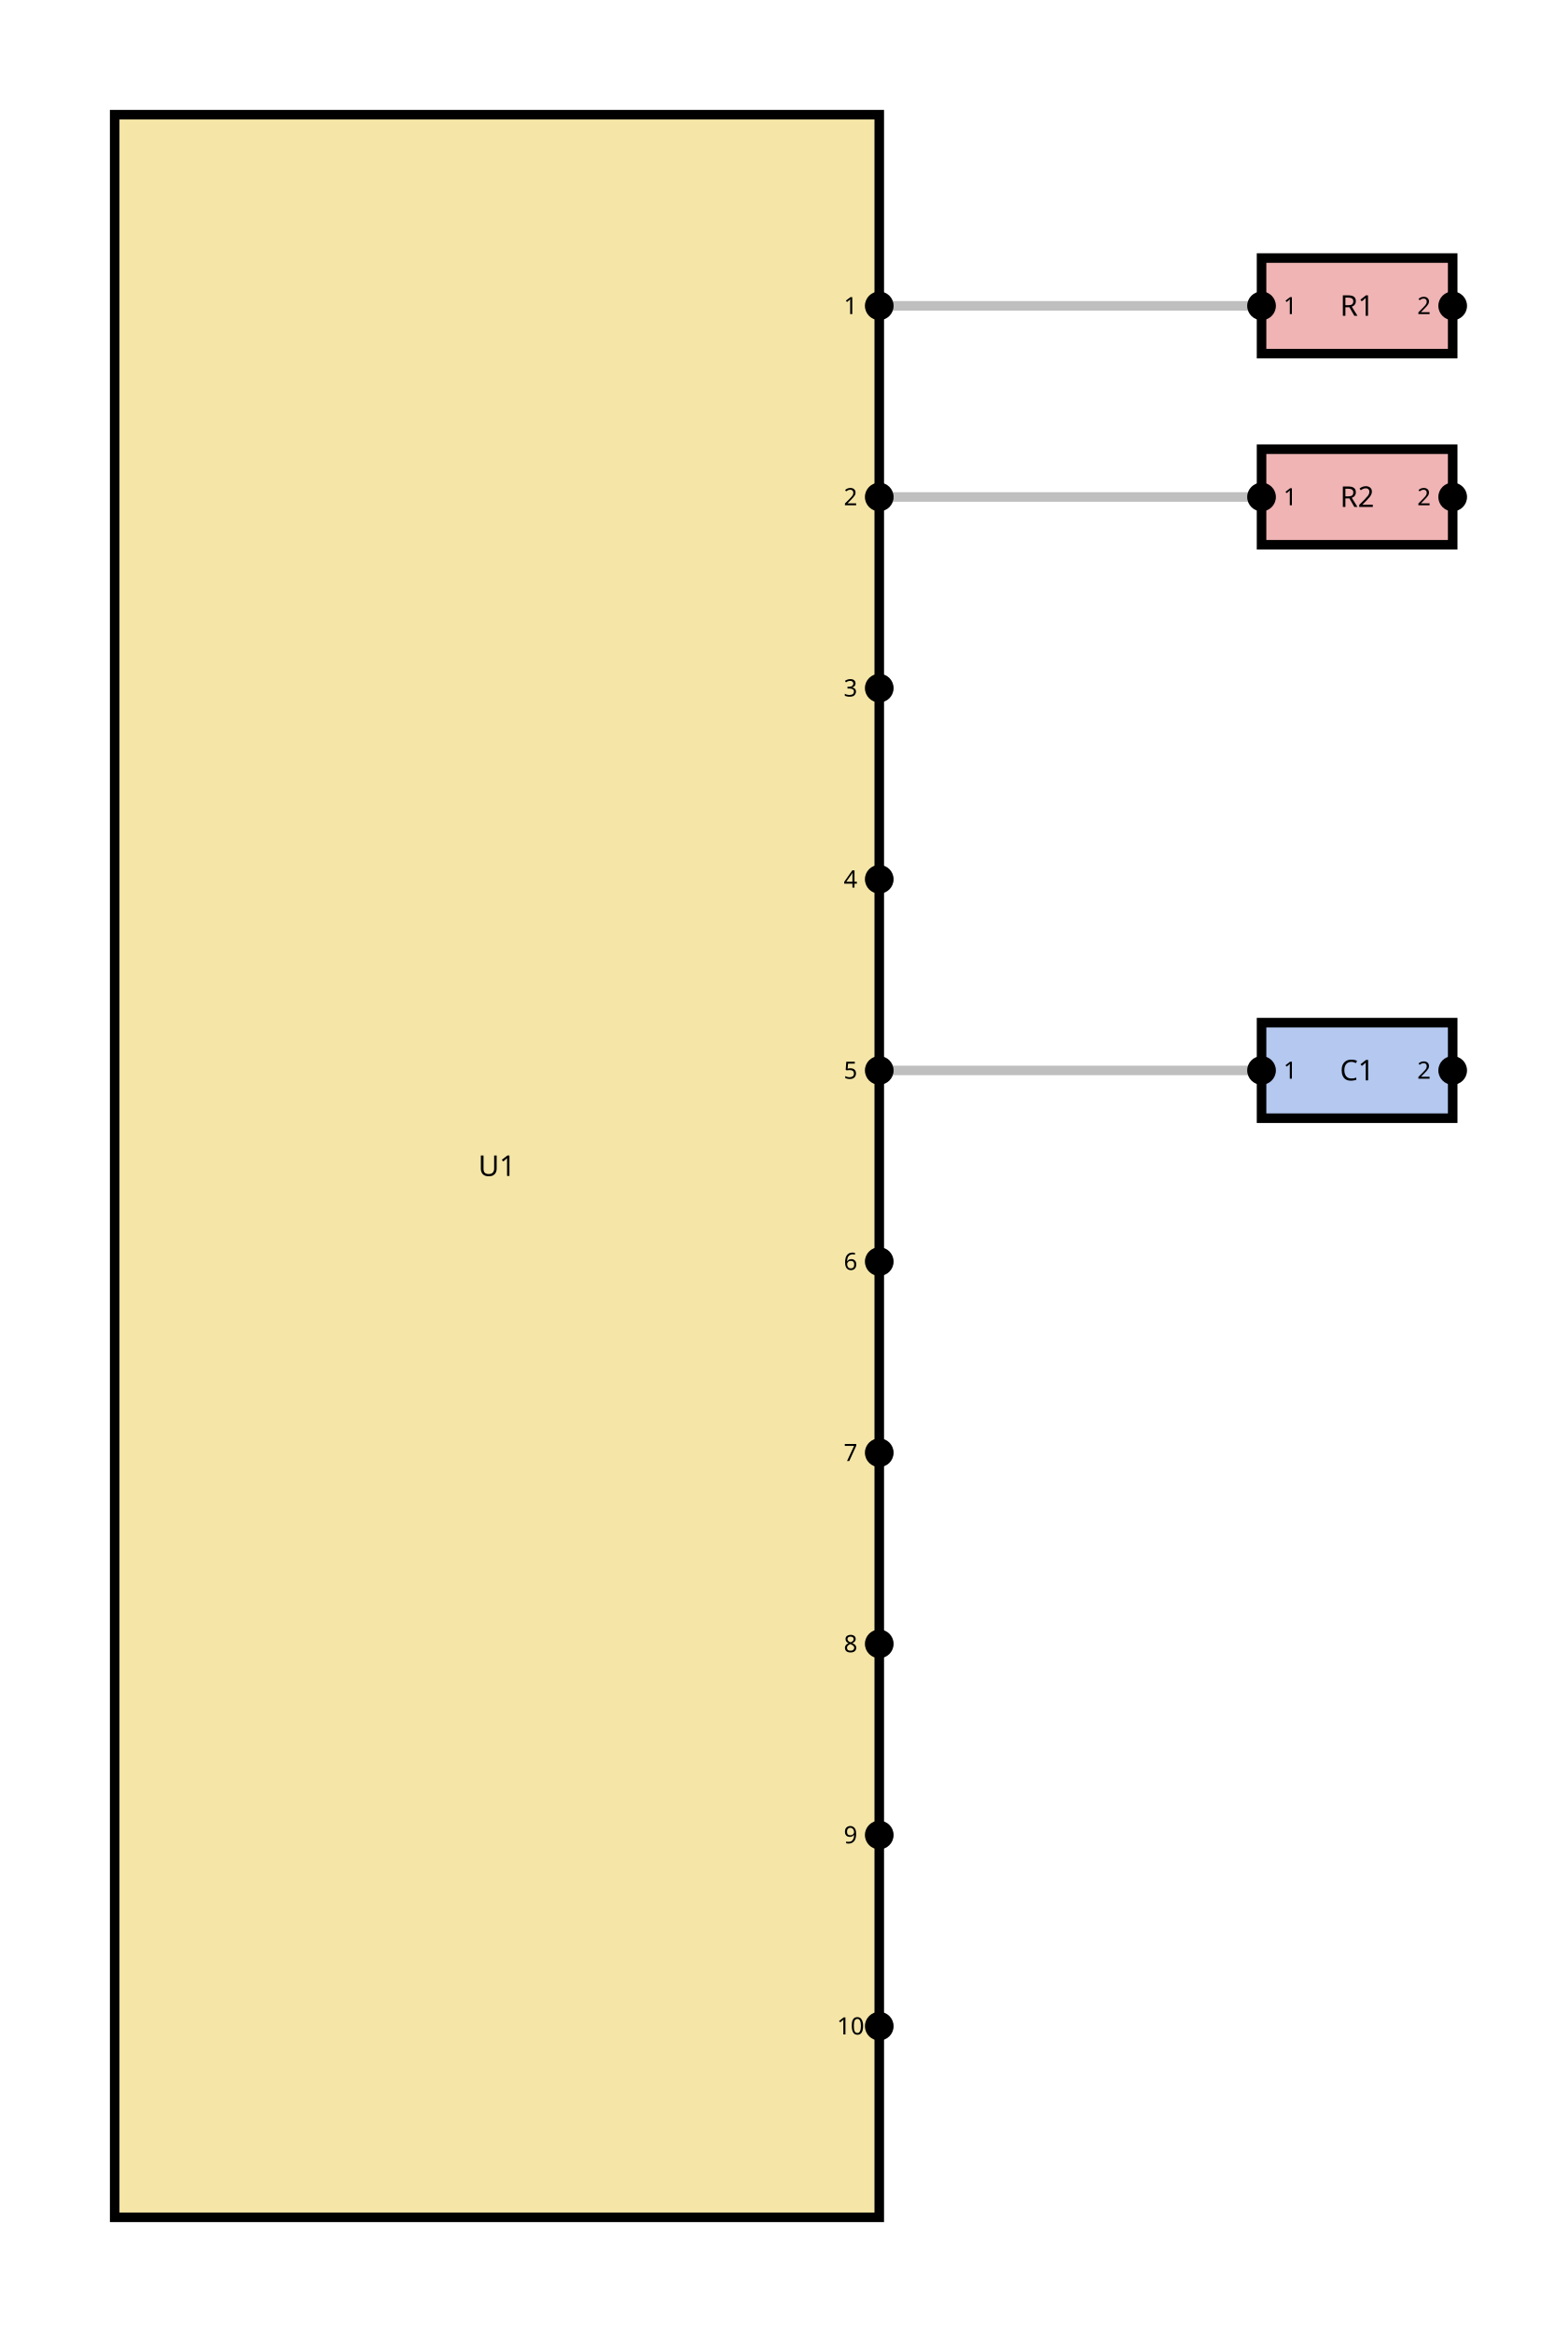
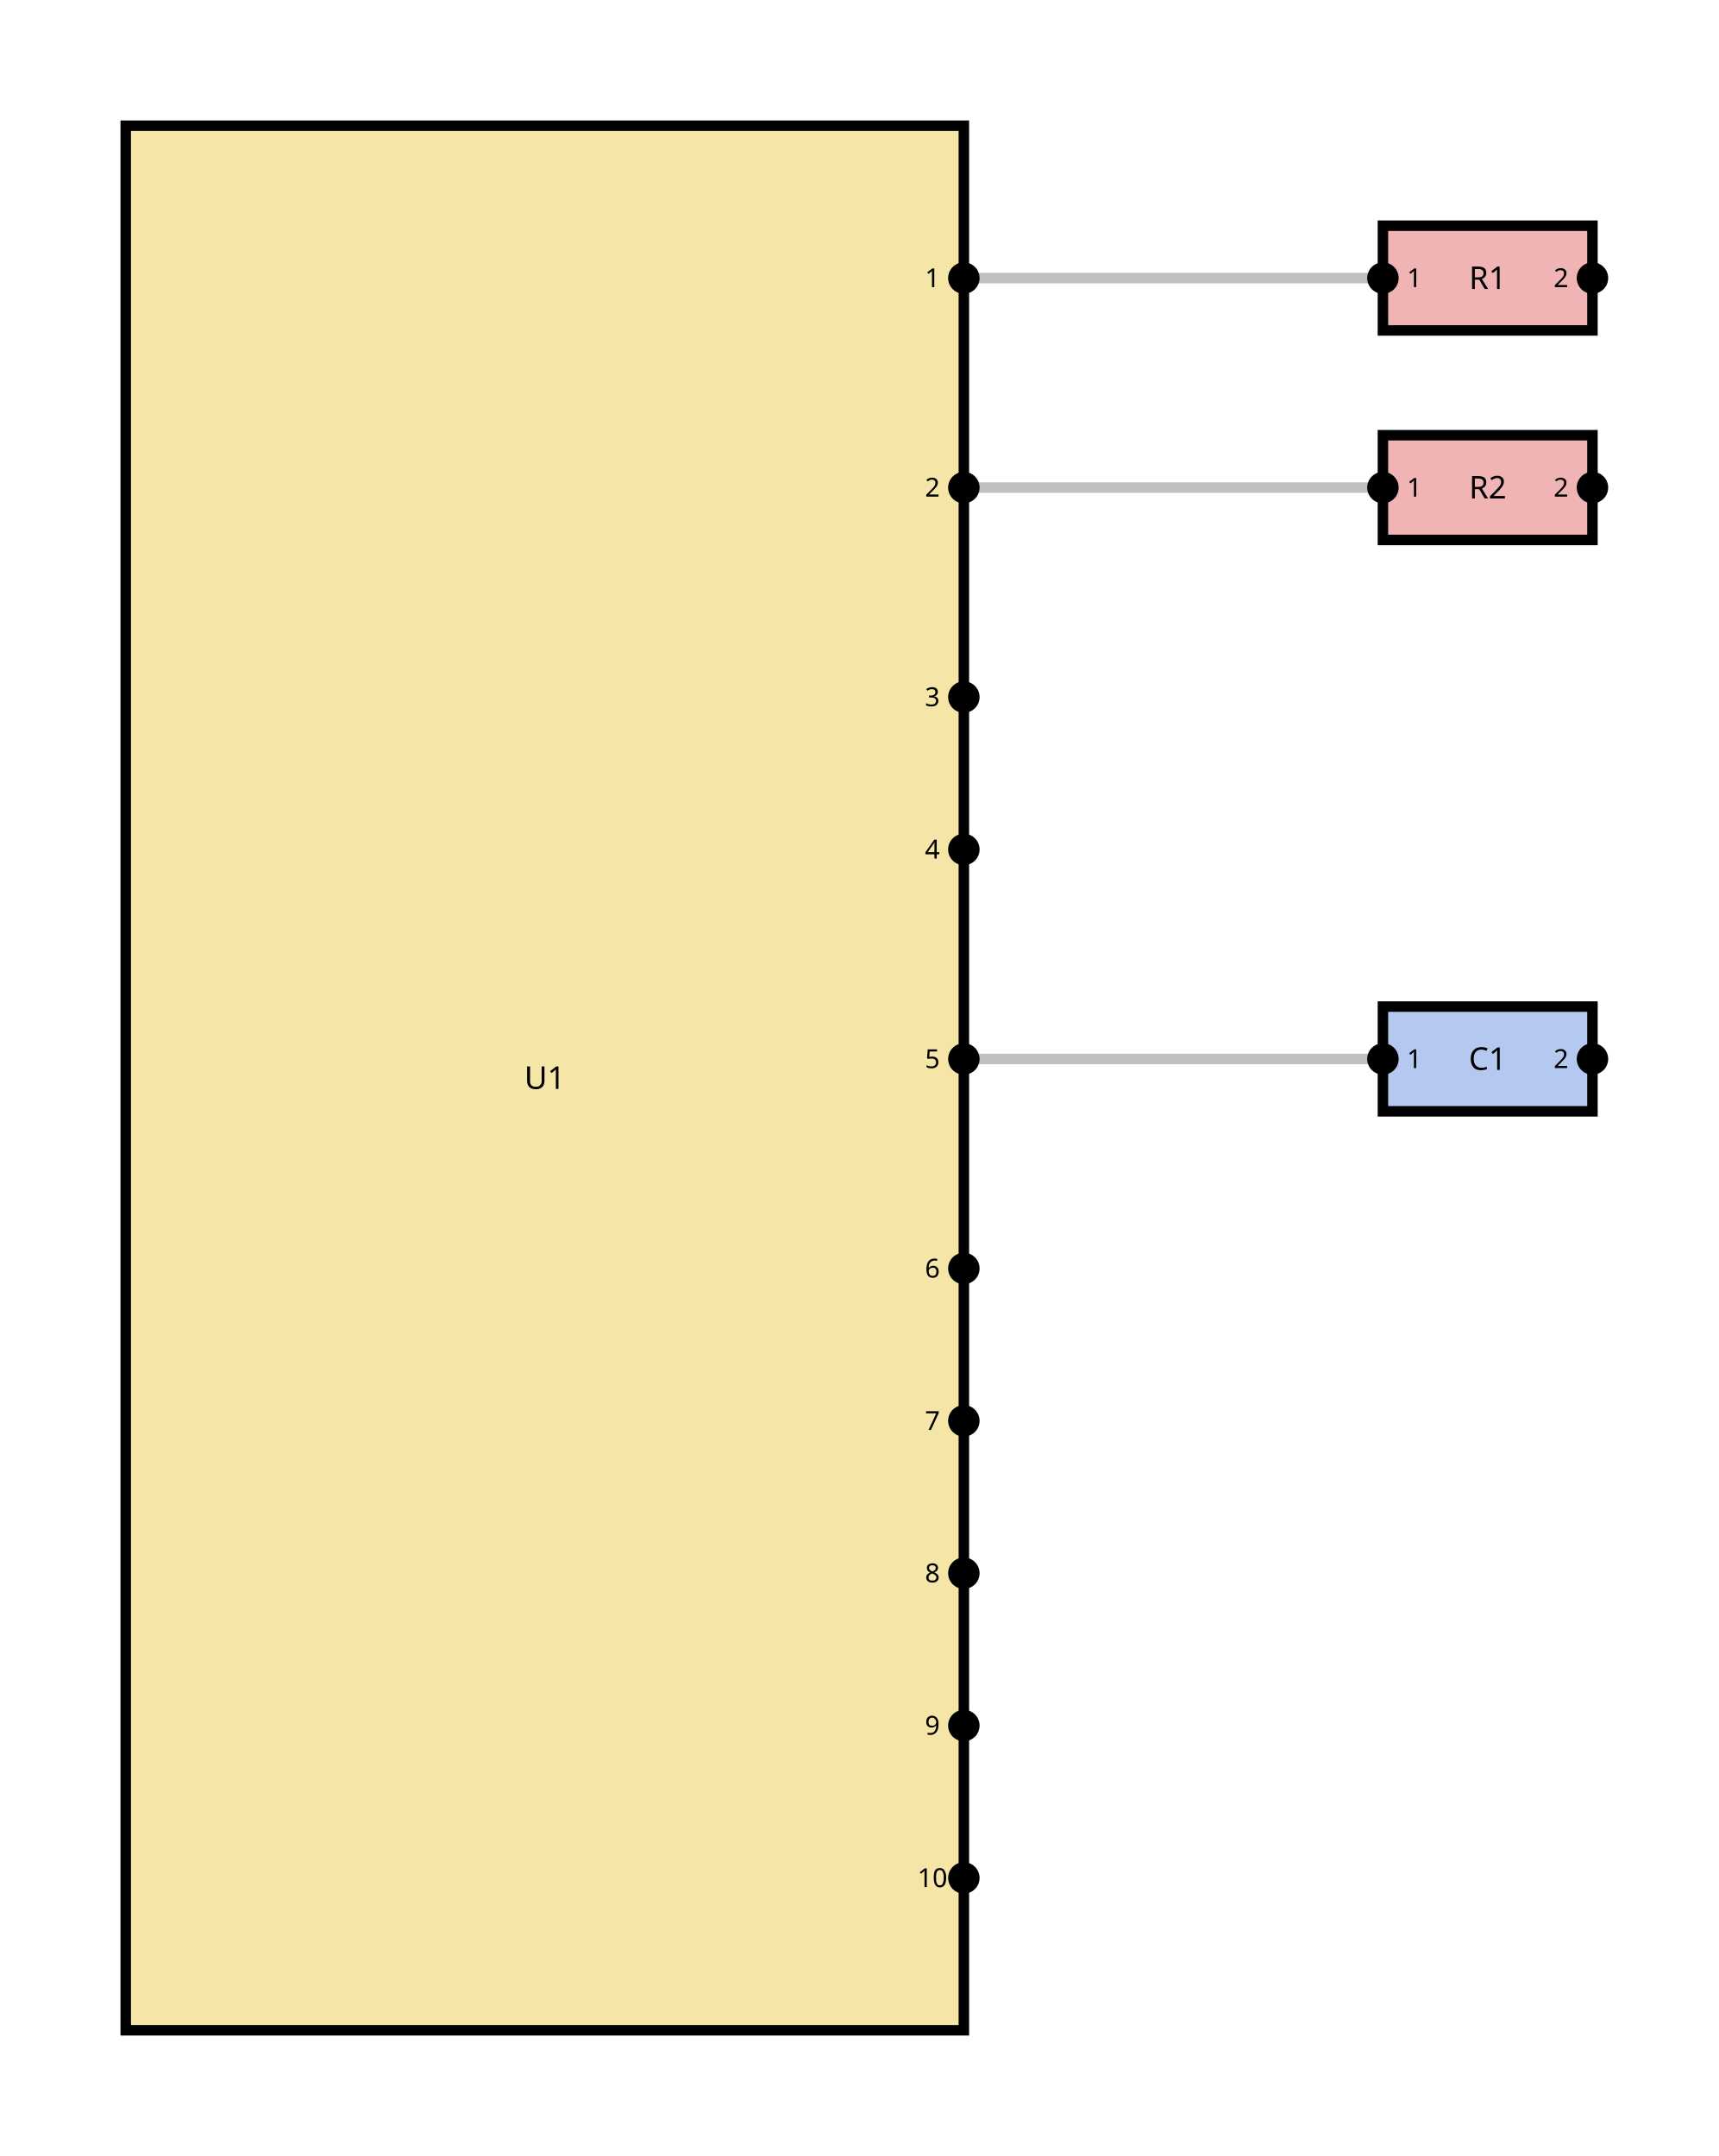
- <svg xmlns="http://www.w3.org/2000/svg" width="164" height="244" viewBox="0 0 164 244">
-   <line x1="132" y1="32" x2="92" y2="32" stroke="black" stroke-opacity="0.25" stroke-width="1" />
-   <line x1="132" y1="52" x2="92" y2="52" stroke="black" stroke-opacity="0.25" stroke-width="1" />
-   <line x1="132" y1="112" x2="92" y2="112" stroke="black" stroke-opacity="0.25" stroke-width="1" />
-   <rect x="12" y="12" width="80" height="220" fill="#f5e6a8" stroke="black" stroke-width="1" />
-   <circle cx="92" cy="32" r="1.5" fill="black" />
-   <text x="89" y="32" font-family="sans-serif" font-size="2.5" text-anchor="middle" dominant-baseline="middle">1</text>
-   <circle cx="92" cy="52" r="1.5" fill="black" />
-   <text x="89" y="52" font-family="sans-serif" font-size="2.5" text-anchor="middle" dominant-baseline="middle">2</text>
-   <circle cx="92" cy="72" r="1.5" fill="black" />
-   <text x="89" y="72" font-family="sans-serif" font-size="2.5" text-anchor="middle" dominant-baseline="middle">3</text>
-   <circle cx="92" cy="92" r="1.5" fill="black" />
-   <text x="89" y="92" font-family="sans-serif" font-size="2.5" text-anchor="middle" dominant-baseline="middle">4</text>
-   <circle cx="92" cy="112" r="1.5" fill="black" />
-   <text x="89" y="112" font-family="sans-serif" font-size="2.5" text-anchor="middle" dominant-baseline="middle">5</text>
-   <circle cx="92" cy="132" r="1.5" fill="black" />
-   <text x="89" y="132" font-family="sans-serif" font-size="2.5" text-anchor="middle" dominant-baseline="middle">6</text>
-   <circle cx="92" cy="152" r="1.5" fill="black" />
-   <text x="89" y="152" font-family="sans-serif" font-size="2.5" text-anchor="middle" dominant-baseline="middle">7</text>
-   <circle cx="92" cy="172" r="1.5" fill="black" />
-   <text x="89" y="172" font-family="sans-serif" font-size="2.5" text-anchor="middle" dominant-baseline="middle">8</text>
-   <circle cx="92" cy="192" r="1.5" fill="black" />
-   <text x="89" y="192" font-family="sans-serif" font-size="2.5" text-anchor="middle" dominant-baseline="middle">9</text>
-   <circle cx="92" cy="212" r="1.5" fill="black" />
-   <text x="89" y="212" font-family="sans-serif" font-size="2.5" text-anchor="middle" dominant-baseline="middle">10</text>
-   <text x="52" y="122" font-family="sans-serif" font-size="3" text-anchor="middle" dominant-baseline="middle">U1</text>
-   <rect x="132" y="27" width="20" height="10" fill="#f0b4b4" stroke="black" stroke-width="1" />
-   <circle cx="132" cy="32" r="1.5" fill="black" />
-   <text x="135" y="32" font-family="sans-serif" font-size="2.5" text-anchor="middle" dominant-baseline="middle">1</text>
-   <circle cx="152" cy="32" r="1.5" fill="black" />
-   <text x="149" y="32" font-family="sans-serif" font-size="2.5" text-anchor="middle" dominant-baseline="middle">2</text>
-   <text x="142" y="32" font-family="sans-serif" font-size="3" text-anchor="middle" dominant-baseline="middle">R1</text>
-   <rect x="132" y="47" width="20" height="10" fill="#f0b4b4" stroke="black" stroke-width="1" />
-   <circle cx="132" cy="52" r="1.5" fill="black" />
-   <text x="135" y="52" font-family="sans-serif" font-size="2.5" text-anchor="middle" dominant-baseline="middle">1</text>
-   <circle cx="152" cy="52" r="1.5" fill="black" />
-   <text x="149" y="52" font-family="sans-serif" font-size="2.5" text-anchor="middle" dominant-baseline="middle">2</text>
-   <text x="142" y="52" font-family="sans-serif" font-size="3" text-anchor="middle" dominant-baseline="middle">R2</text>
-   <rect x="132" y="107" width="20" height="10" fill="#b4c8f0" stroke="black" stroke-width="1" />
-   <circle cx="132" cy="112" r="1.5" fill="black" />
-   <text x="135" y="112" font-family="sans-serif" font-size="2.5" text-anchor="middle" dominant-baseline="middle">1</text>
-   <circle cx="152" cy="112" r="1.5" fill="black" />
-   <text x="149" y="112" font-family="sans-serif" font-size="2.5" text-anchor="middle" dominant-baseline="middle">2</text>
-   <text x="142" y="112" font-family="sans-serif" font-size="3" text-anchor="middle" dominant-baseline="middle">C1</text>
+ <svg xmlns="http://www.w3.org/2000/svg" width="164" height="205.818" viewBox="0 0 164 205.818">
+   <line x1="132" y1="26.545" x2="92" y2="26.545" stroke="black" stroke-opacity="0.25" stroke-width="1" />
+   <line x1="132" y1="46.545" x2="92" y2="46.545" stroke="black" stroke-opacity="0.25" stroke-width="1" />
+   <line x1="132" y1="101.091" x2="92" y2="101.091" stroke="black" stroke-opacity="0.25" stroke-width="1" />
+   <rect x="12" y="12" width="80" height="181.818" fill="#f5e6a8" stroke="black" stroke-width="1" />
+   <circle cx="92" cy="26.545" r="1.5" fill="black" />
+   <text x="89" y="26.545" font-family="sans-serif" font-size="2.5" text-anchor="middle" dominant-baseline="middle">1</text>
+   <circle cx="92" cy="46.545" r="1.5" fill="black" />
+   <text x="89" y="46.545" font-family="sans-serif" font-size="2.5" text-anchor="middle" dominant-baseline="middle">2</text>
+   <circle cx="92" cy="66.545" r="1.5" fill="black" />
+   <text x="89" y="66.545" font-family="sans-serif" font-size="2.5" text-anchor="middle" dominant-baseline="middle">3</text>
+   <circle cx="92" cy="81.091" r="1.5" fill="black" />
+   <text x="89" y="81.091" font-family="sans-serif" font-size="2.5" text-anchor="middle" dominant-baseline="middle">4</text>
+   <circle cx="92" cy="101.091" r="1.5" fill="black" />
+   <text x="89" y="101.091" font-family="sans-serif" font-size="2.5" text-anchor="middle" dominant-baseline="middle">5</text>
+   <circle cx="92" cy="121.091" r="1.5" fill="black" />
+   <text x="89" y="121.091" font-family="sans-serif" font-size="2.5" text-anchor="middle" dominant-baseline="middle">6</text>
+   <circle cx="92" cy="135.636" r="1.5" fill="black" />
+   <text x="89" y="135.636" font-family="sans-serif" font-size="2.5" text-anchor="middle" dominant-baseline="middle">7</text>
+   <circle cx="92" cy="150.182" r="1.5" fill="black" />
+   <text x="89" y="150.182" font-family="sans-serif" font-size="2.5" text-anchor="middle" dominant-baseline="middle">8</text>
+   <circle cx="92" cy="164.727" r="1.5" fill="black" />
+   <text x="89" y="164.727" font-family="sans-serif" font-size="2.5" text-anchor="middle" dominant-baseline="middle">9</text>
+   <circle cx="92" cy="179.273" r="1.5" fill="black" />
+   <text x="89" y="179.273" font-family="sans-serif" font-size="2.5" text-anchor="middle" dominant-baseline="middle">10</text>
+   <text x="52" y="102.909" font-family="sans-serif" font-size="3" text-anchor="middle" dominant-baseline="middle">U1</text>
+   <rect x="132" y="21.545" width="20" height="10" fill="#f0b4b4" stroke="black" stroke-width="1" />
+   <circle cx="132" cy="26.545" r="1.5" fill="black" />
+   <text x="135" y="26.545" font-family="sans-serif" font-size="2.5" text-anchor="middle" dominant-baseline="middle">1</text>
+   <circle cx="152" cy="26.545" r="1.5" fill="black" />
+   <text x="149" y="26.545" font-family="sans-serif" font-size="2.5" text-anchor="middle" dominant-baseline="middle">2</text>
+   <text x="142" y="26.545" font-family="sans-serif" font-size="3" text-anchor="middle" dominant-baseline="middle">R1</text>
+   <rect x="132" y="41.545" width="20" height="10" fill="#f0b4b4" stroke="black" stroke-width="1" />
+   <circle cx="132" cy="46.545" r="1.5" fill="black" />
+   <text x="135" y="46.545" font-family="sans-serif" font-size="2.5" text-anchor="middle" dominant-baseline="middle">1</text>
+   <circle cx="152" cy="46.545" r="1.5" fill="black" />
+   <text x="149" y="46.545" font-family="sans-serif" font-size="2.5" text-anchor="middle" dominant-baseline="middle">2</text>
+   <text x="142" y="46.545" font-family="sans-serif" font-size="3" text-anchor="middle" dominant-baseline="middle">R2</text>
+   <rect x="132" y="96.091" width="20" height="10" fill="#b4c8f0" stroke="black" stroke-width="1" />
+   <circle cx="132" cy="101.091" r="1.5" fill="black" />
+   <text x="135" y="101.091" font-family="sans-serif" font-size="2.5" text-anchor="middle" dominant-baseline="middle">1</text>
+   <circle cx="152" cy="101.091" r="1.5" fill="black" />
+   <text x="149" y="101.091" font-family="sans-serif" font-size="2.5" text-anchor="middle" dominant-baseline="middle">2</text>
+   <text x="142" y="101.091" font-family="sans-serif" font-size="3" text-anchor="middle" dominant-baseline="middle">C1</text>
</svg>
